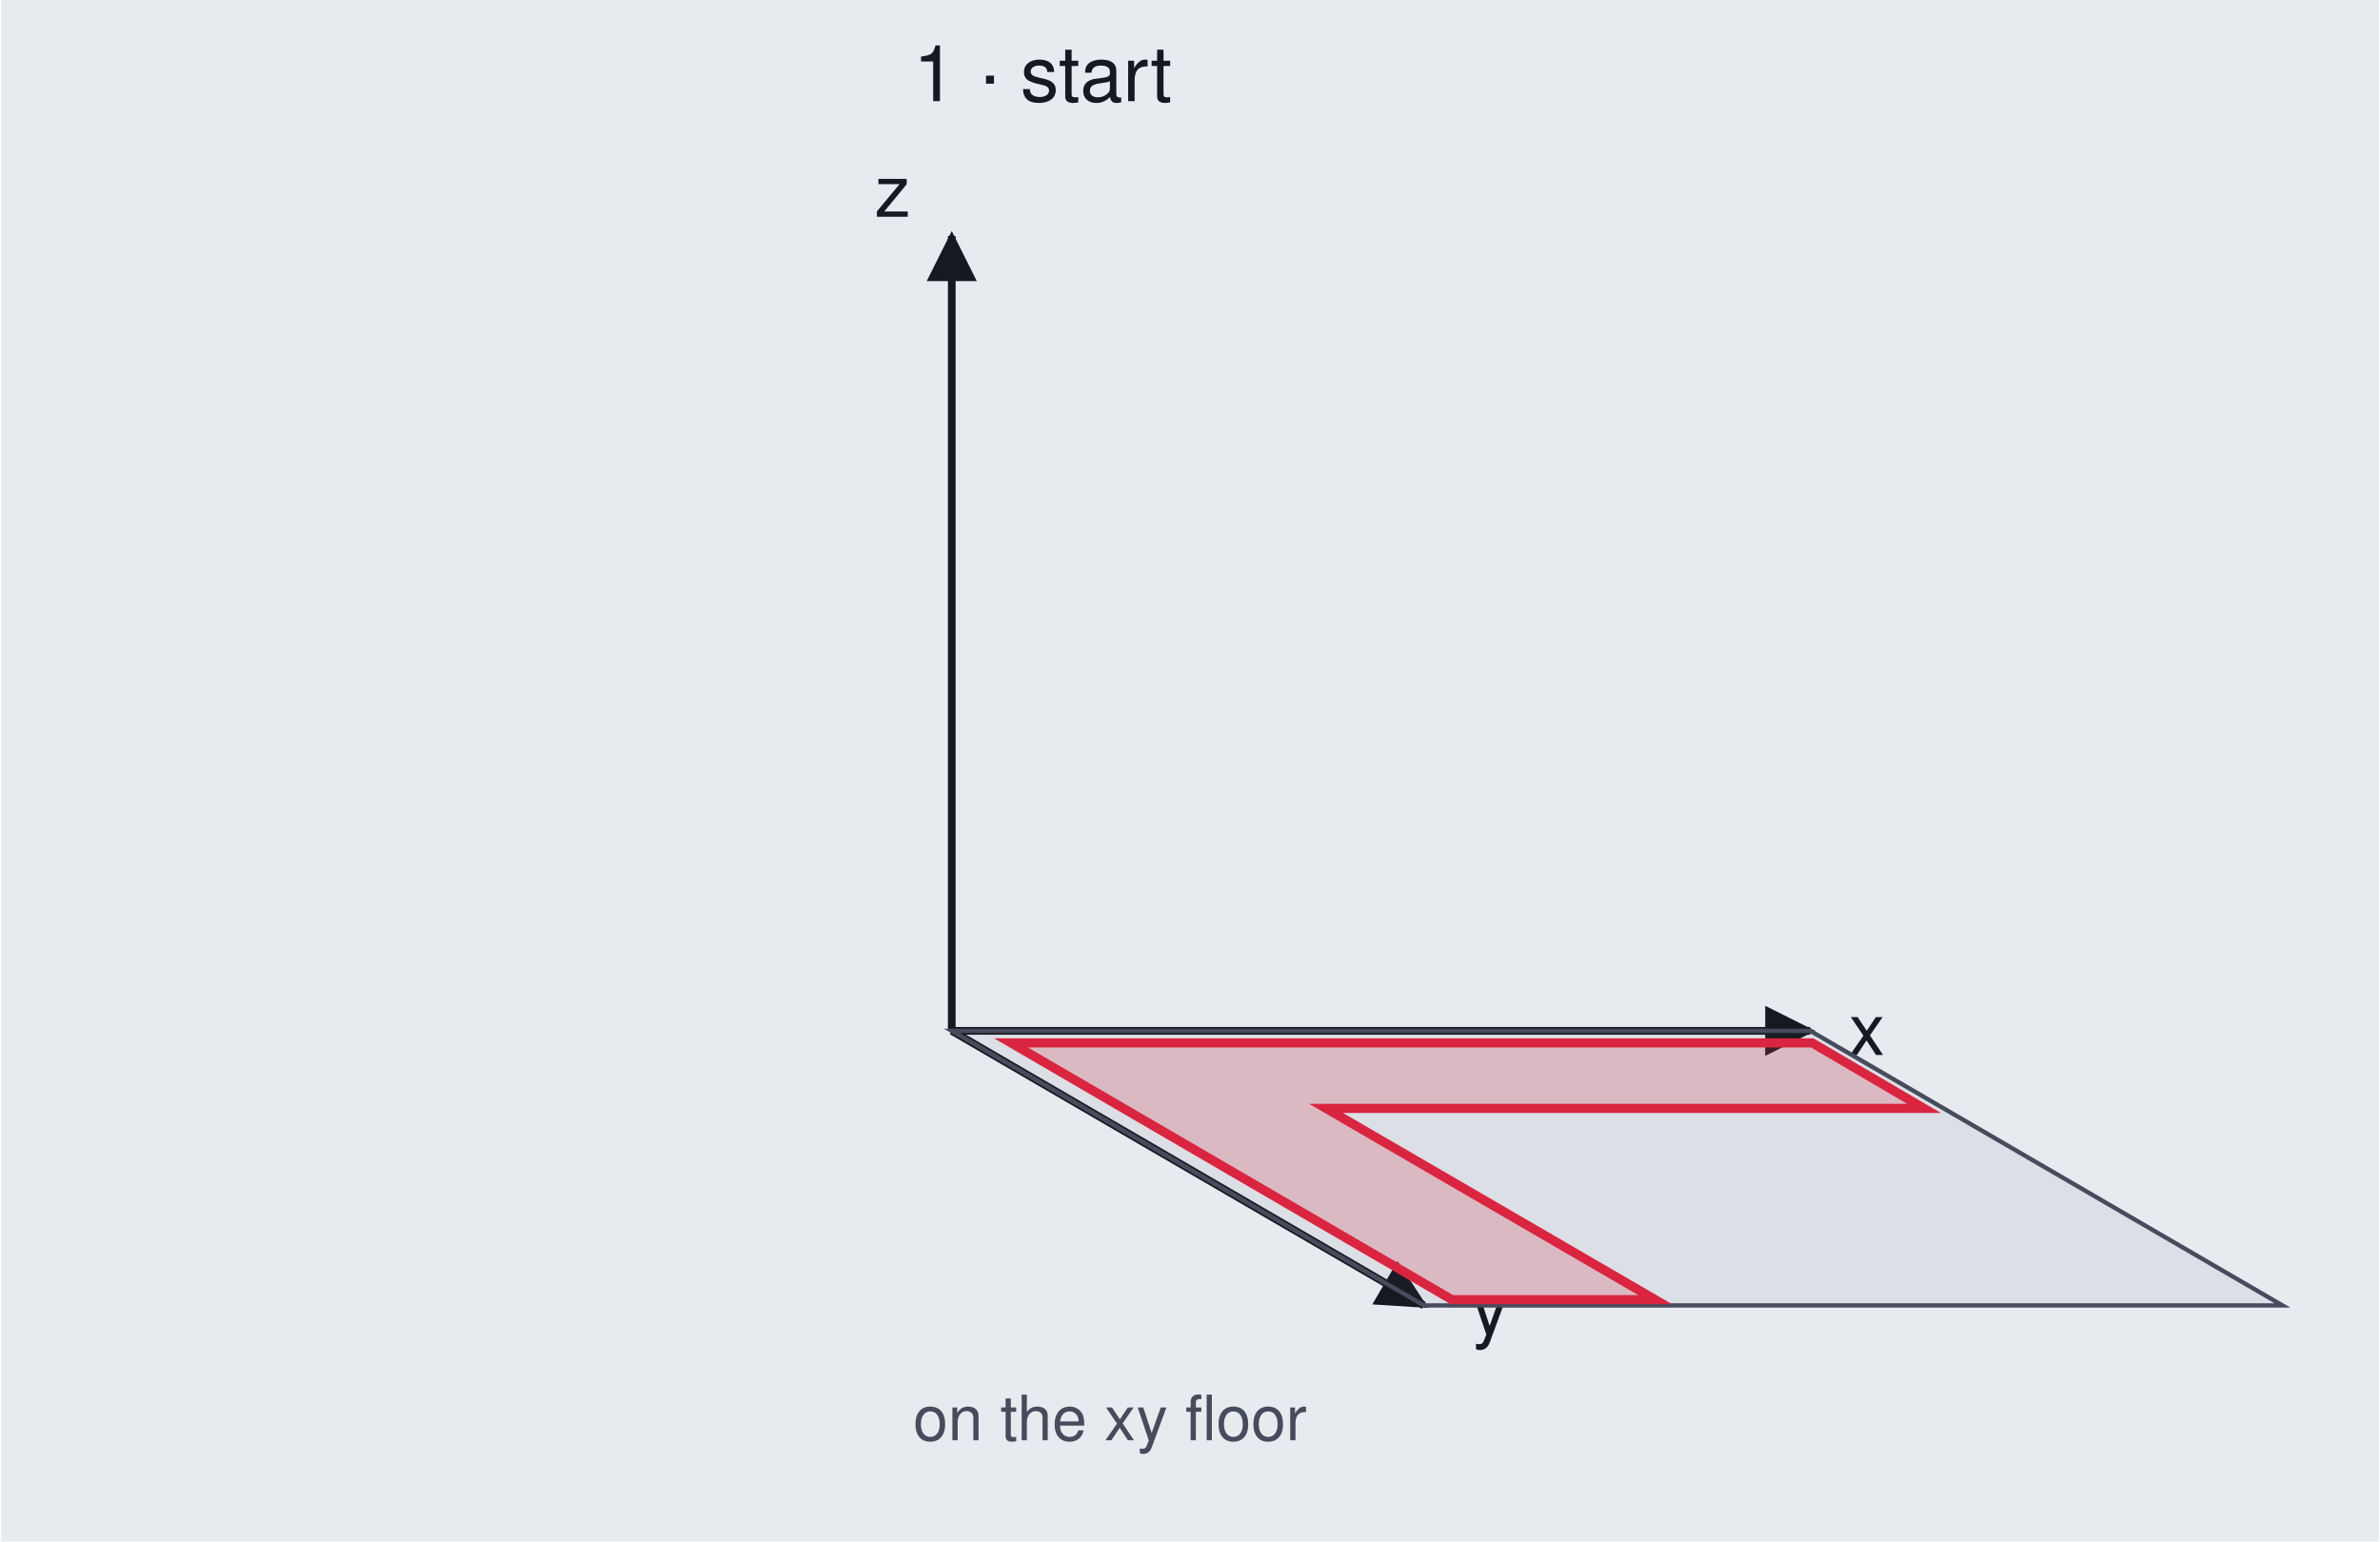
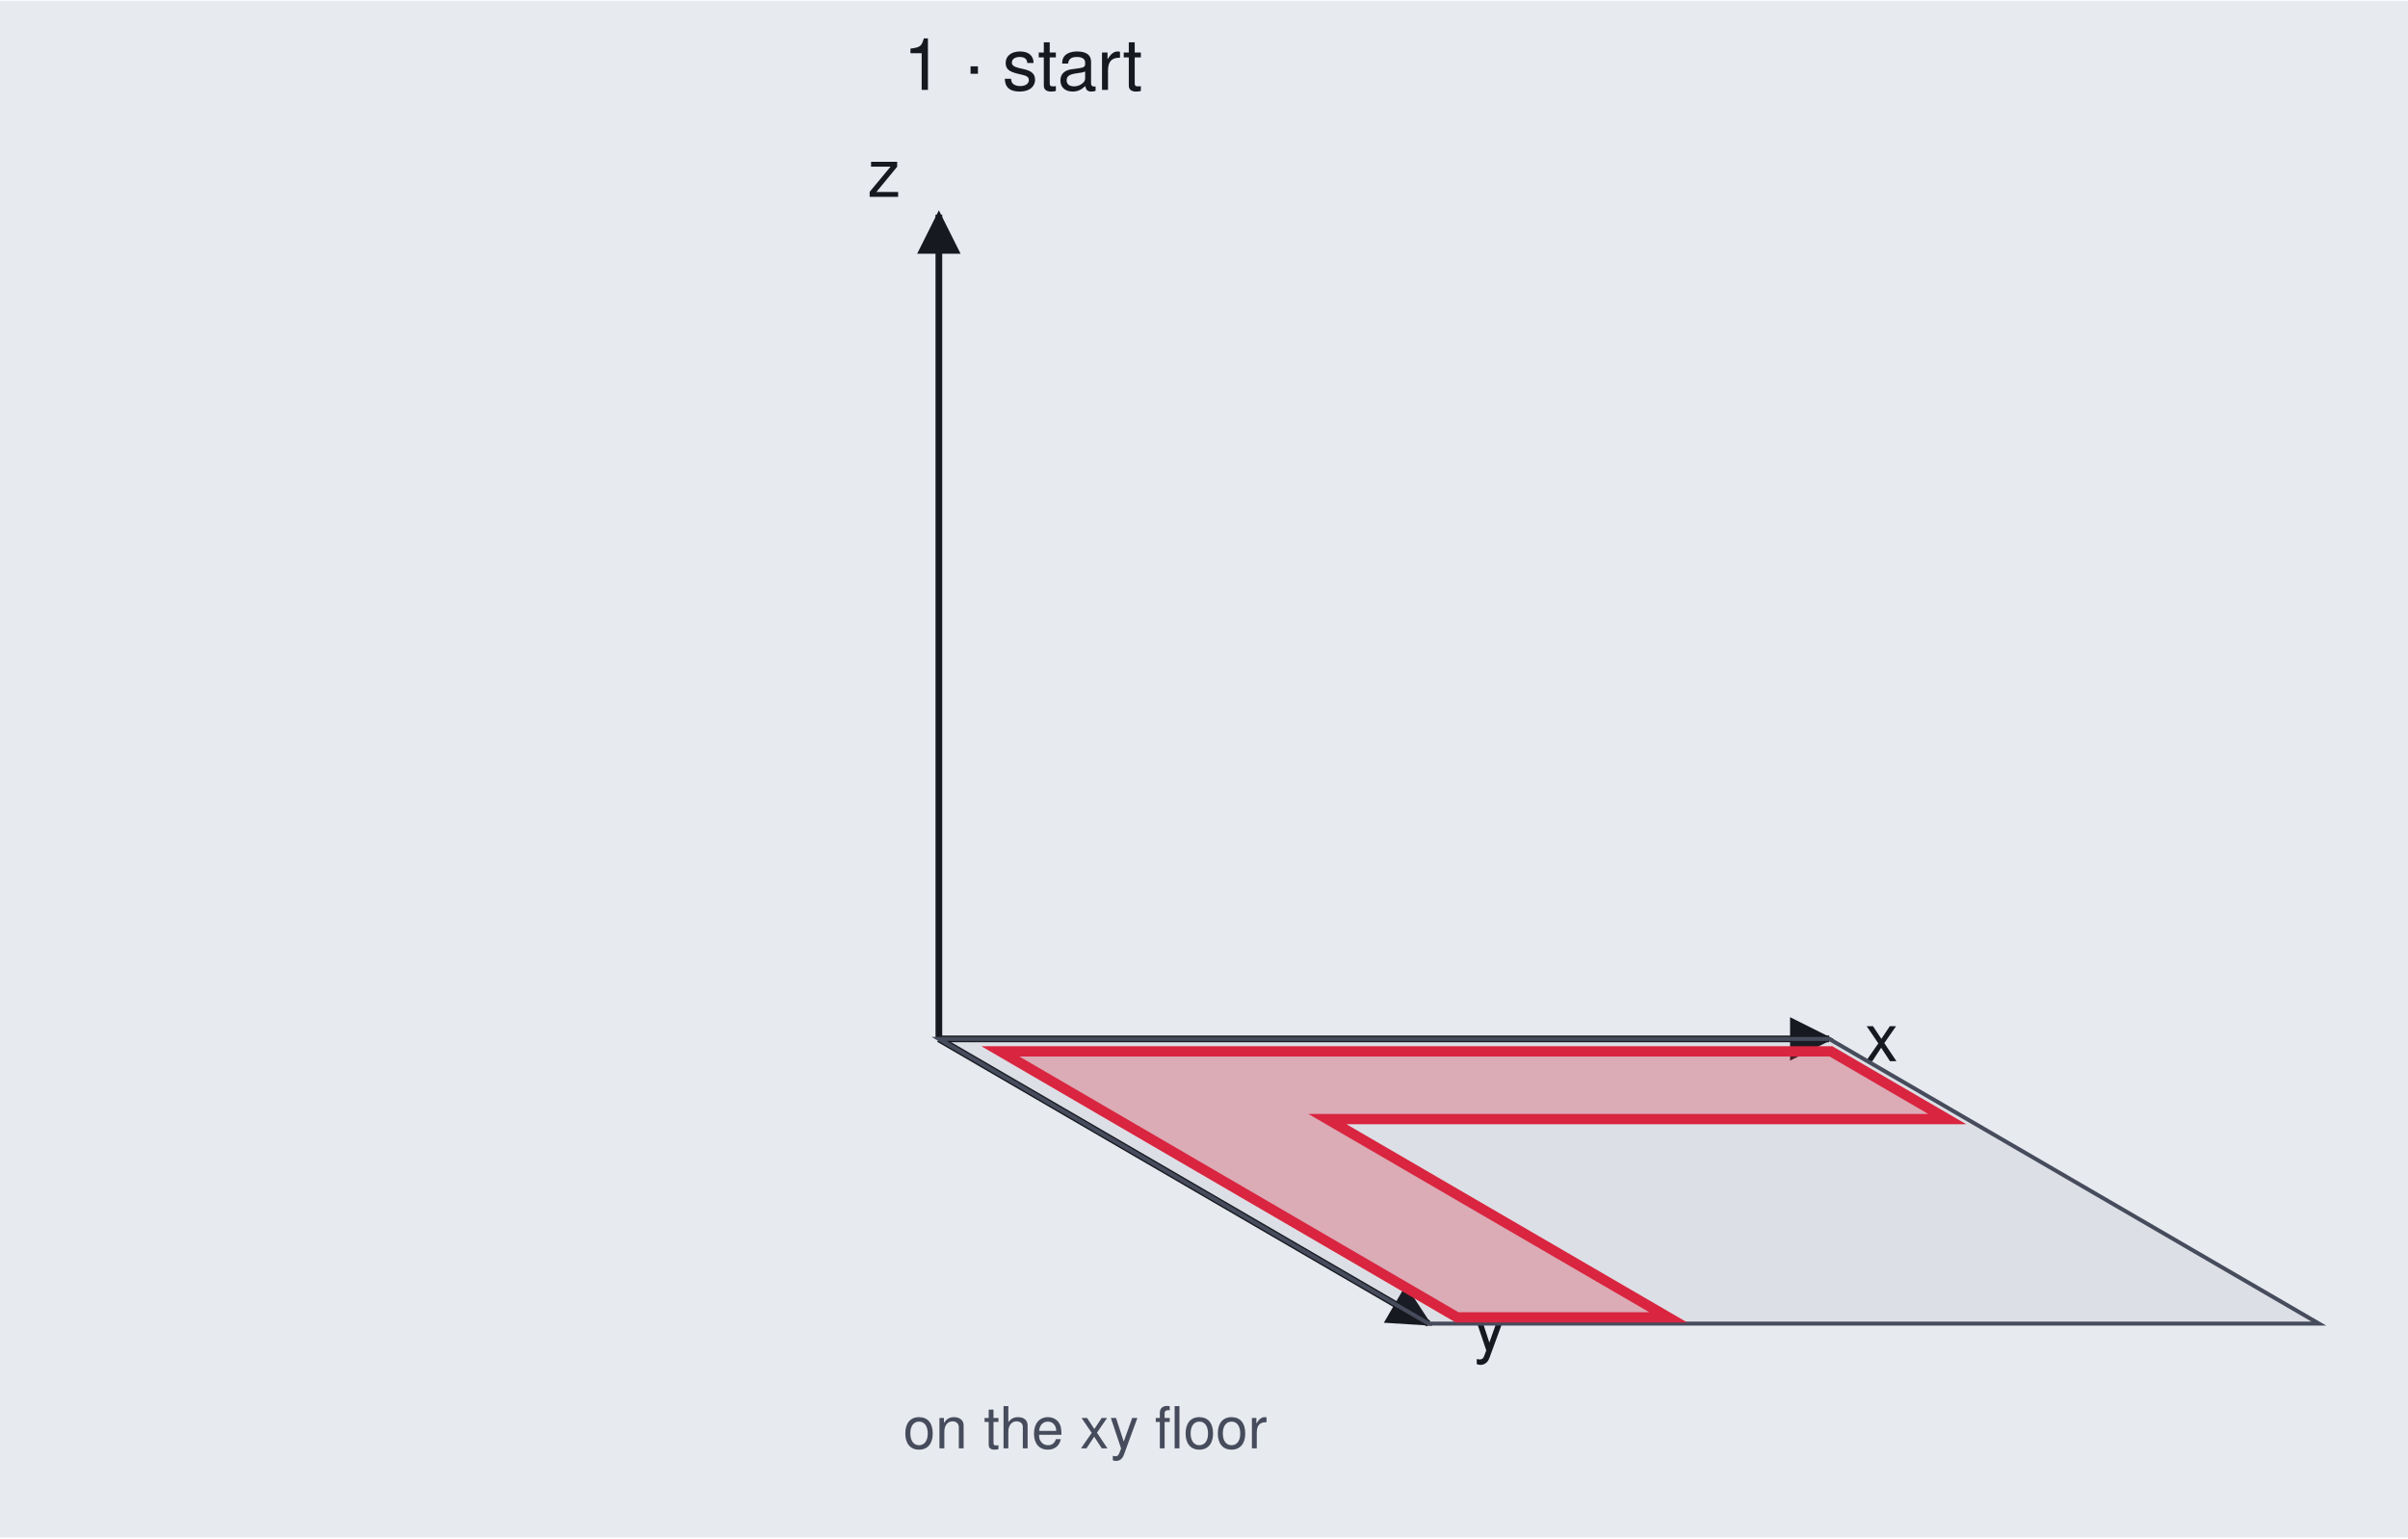
- <svg xmlns="http://www.w3.org/2000/svg" viewBox="-107.3 -4.0 493.5 320.0" width="494" height="320" role="img">
-   <rect x="-107.3" y="-4.0" width="493.5" height="320.0" fill="#e7eaef" />
+ <svg xmlns="http://www.w3.org/2000/svg" viewBox="-120.7 -23.0 540.4 344.9" width="540" height="345" role="img">
+   <rect x="-120.7" y="-23.0" width="540.4" height="344.9" fill="#e7eaef" />
  <defs>
    <marker id="s1-ink" viewBox="0 0 10 10" refX="9" refY="5" markerWidth="6.5" markerHeight="6.5" orient="auto">
      <path d="M0,0 L10,5 L0,10 z" fill="#171920" />
    </marker>
    <marker id="s1-coral" viewBox="0 0 10 10" refX="9" refY="5" markerWidth="6.5" markerHeight="6.5" orient="auto">
      <path d="M0,0 L10,5 L0,10 z" fill="#d9253f" />
    </marker>
    <marker id="s1-blue" viewBox="0 0 10 10" refX="9" refY="5" markerWidth="6.5" markerHeight="6.5" orient="auto">
      <path d="M0,0 L10,5 L0,10 z" fill="#3c00f7" />
    </marker>
  </defs>
-   <line x1="90.0" y1="210.0" x2="268.2" y2="210.0" stroke="#171920" stroke-width="1.6" fill="none" marker-end="url(#s1-ink)" />
-   <text x="276.2" y="215.0" font-family="ui-monospace, GeistMonoVariableVF, Helvetica, monospace" font-size="15" fill="#171920" text-anchor="start">x</text>
-   <line x1="90.0" y1="210.0" x2="188.0" y2="267.0" stroke="#171920" stroke-width="1.6" fill="none" marker-end="url(#s1-ink)" />
-   <text x="198.0" y="273.0" font-family="ui-monospace, GeistMonoVariableVF, Helvetica, monospace" font-size="15" fill="#171920" text-anchor="start">y</text>
-   <line x1="90.0" y1="210.0" x2="90.0" y2="45.0" stroke="#171920" stroke-width="1.6" fill="none" marker-end="url(#s1-ink)" />
-   <text x="74.0" y="41.0" font-family="ui-monospace, GeistMonoVariableVF, Helvetica, monospace" font-size="15" fill="#171920" text-anchor="start">z</text>
-   <polygon points="90.0,210.0 268.2,210.0 366.2,267.0 188.0,267.0" fill="#464c5c" fill-opacity="0.07" stroke="#464c5c" stroke-width="0.9" />
-   <text x="82.0" y="17.0" font-family="ui-monospace, GeistMonoVariableVF, Helvetica, monospace" font-size="16" fill="#171920" text-anchor="start">1 · start</text>
-   <polygon points="102.3,212.5 268.6,212.5 291.8,226.1 167.7,226.1 236.0,265.8 193.8,265.8" fill="#d9253f" fill-opacity="0.2" stroke="#d9253f" stroke-width="1.9" />
-   <text x="82.0" y="295.0" font-family="ui-monospace, GeistMonoVariableVF, Helvetica, monospace" font-size="13" fill="#464c5c" text-anchor="start">on the xy floor</text>
+   <line x1="90.0" y1="210.0" x2="289.8" y2="210.0" stroke="#171920" stroke-width="1.5" fill="none" marker-end="url(#s1-ink)" />
+   <text x="297.8" y="215.0" font-family="ui-monospace, GeistMonoVariableVF, Helvetica, monospace" font-size="15" fill="#171920" text-anchor="start">x</text>
+   <line x1="90.0" y1="210.0" x2="199.9" y2="273.9" stroke="#171920" stroke-width="1.5" fill="none" marker-end="url(#s1-ink)" />
+   <text x="209.9" y="279.9" font-family="ui-monospace, GeistMonoVariableVF, Helvetica, monospace" font-size="15" fill="#171920" text-anchor="start">y</text>
+   <line x1="90.0" y1="210.0" x2="90.0" y2="25.0" stroke="#171920" stroke-width="1.5" fill="none" marker-end="url(#s1-ink)" />
+   <text x="74.0" y="21.0" font-family="ui-monospace, GeistMonoVariableVF, Helvetica, monospace" font-size="15" fill="#171920" text-anchor="start">z</text>
+   <polygon points="90.0,210.0 289.8,210.0 399.7,273.9 199.9,273.9" fill="#464c5c" fill-opacity="0.07" stroke="#464c5c" stroke-width="0.9" />
+   <text x="82.0" y="-3.0" font-family="ui-monospace, GeistMonoVariableVF, Helvetica, monospace" font-size="16" fill="#171920" text-anchor="start">1 · start</text>
+   <polygon points="103.8,212.8 290.2,212.8 316.3,228.0 177.2,228.0 253.7,272.5 206.3,272.5" fill="#d9253f" fill-opacity="0.28" stroke="#d9253f" stroke-width="2.3" />
+   <text x="82.0" y="301.9" font-family="ui-monospace, GeistMonoVariableVF, Helvetica, monospace" font-size="13" fill="#464c5c" text-anchor="start">on the xy floor</text>
</svg>
